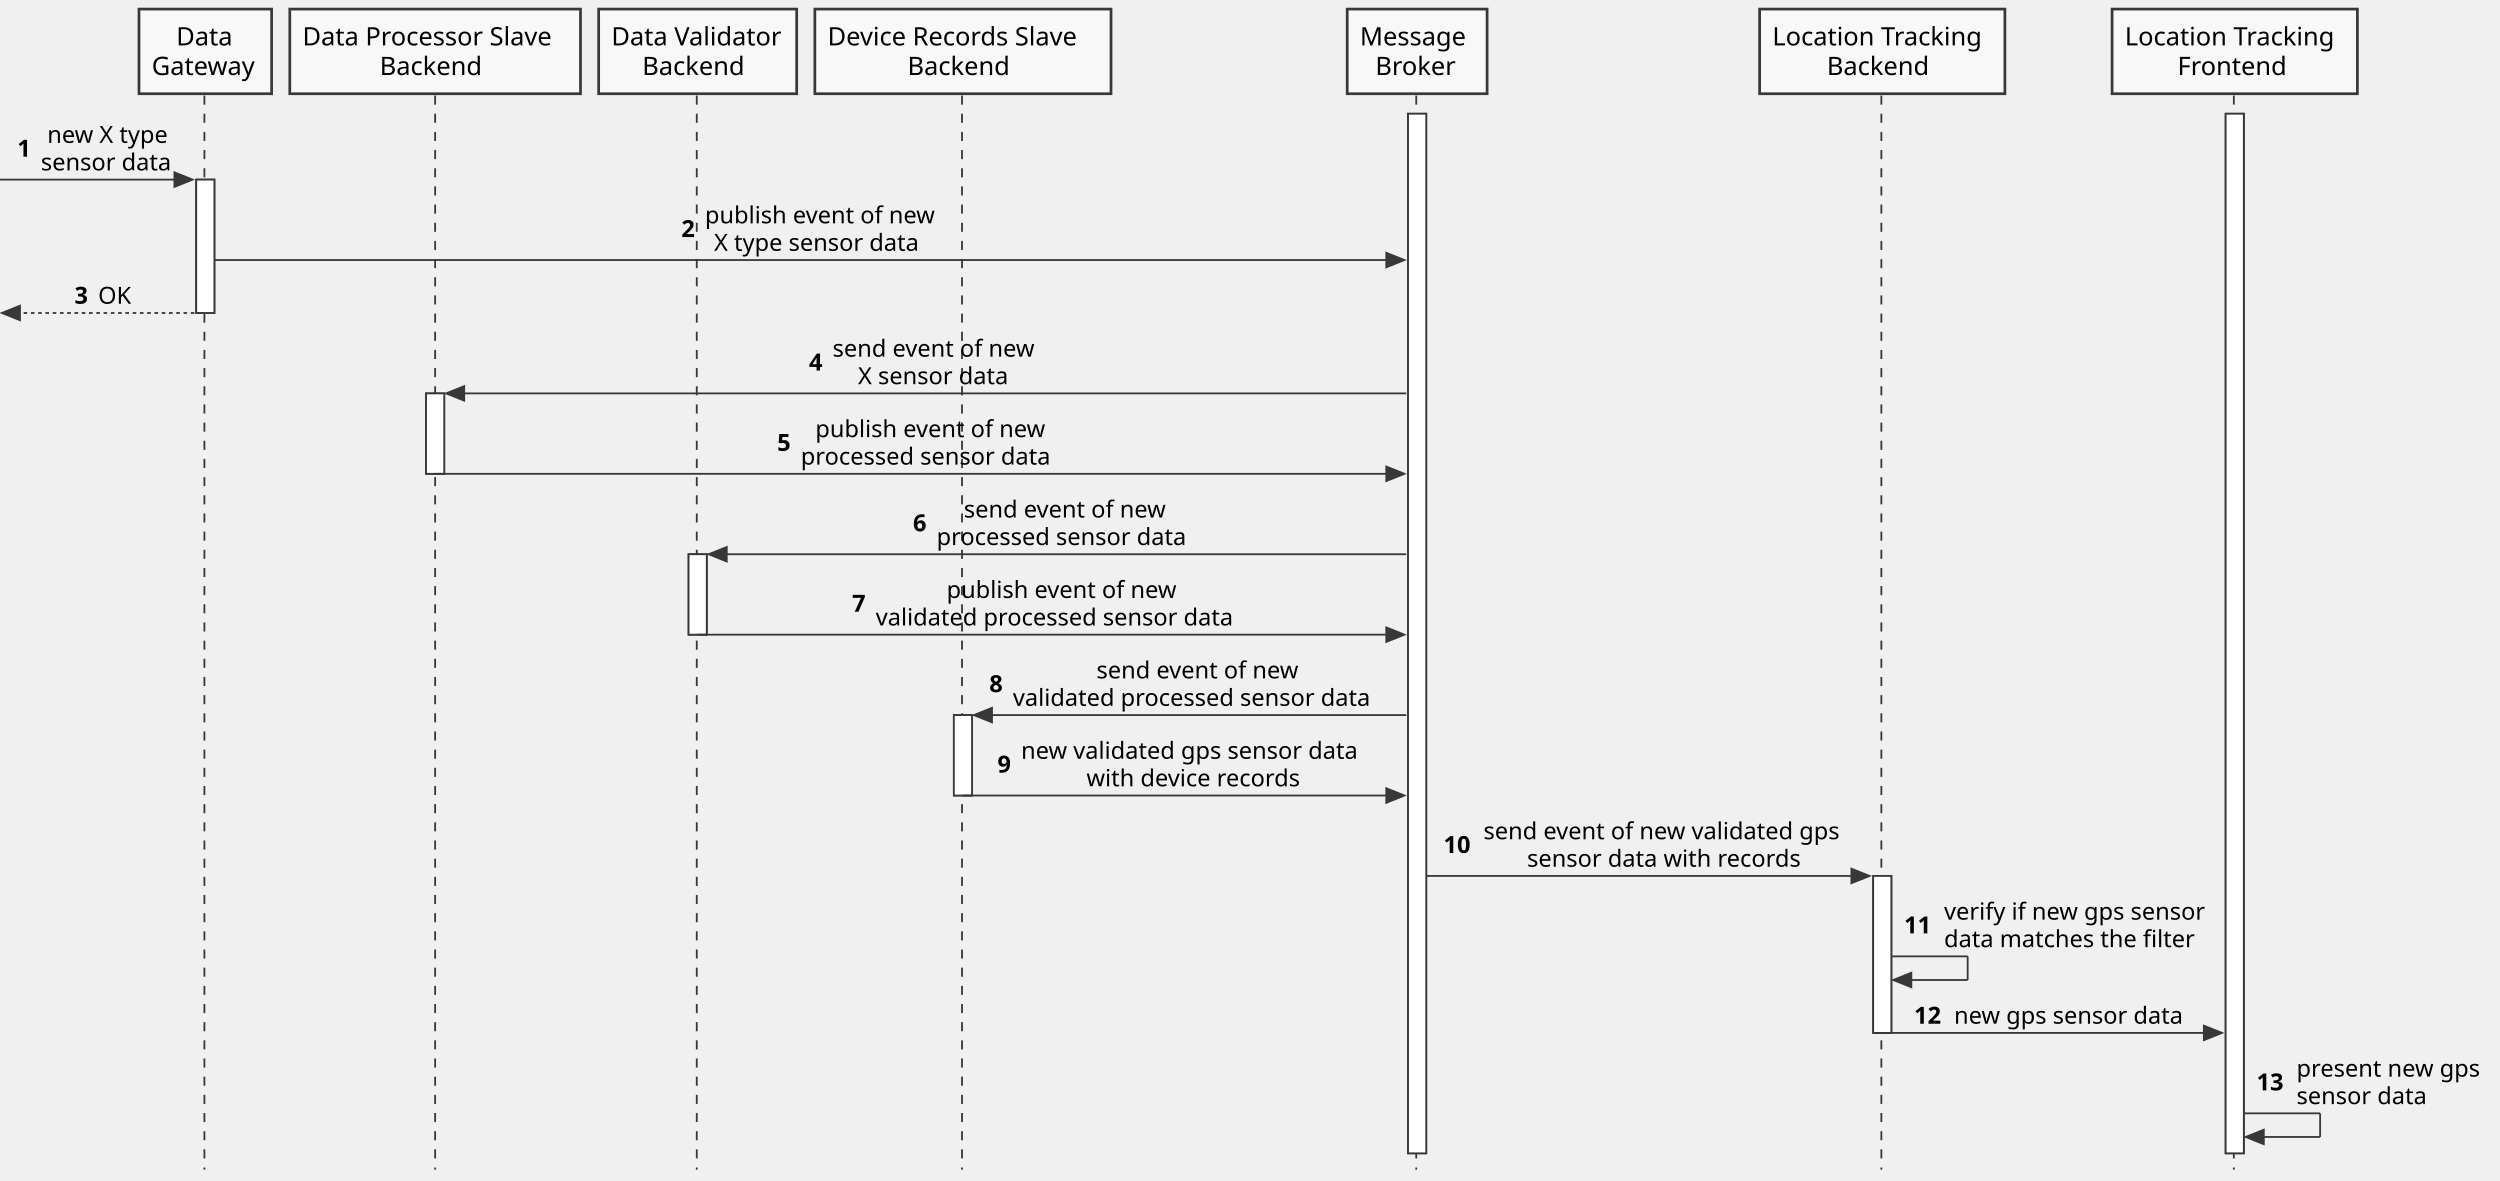
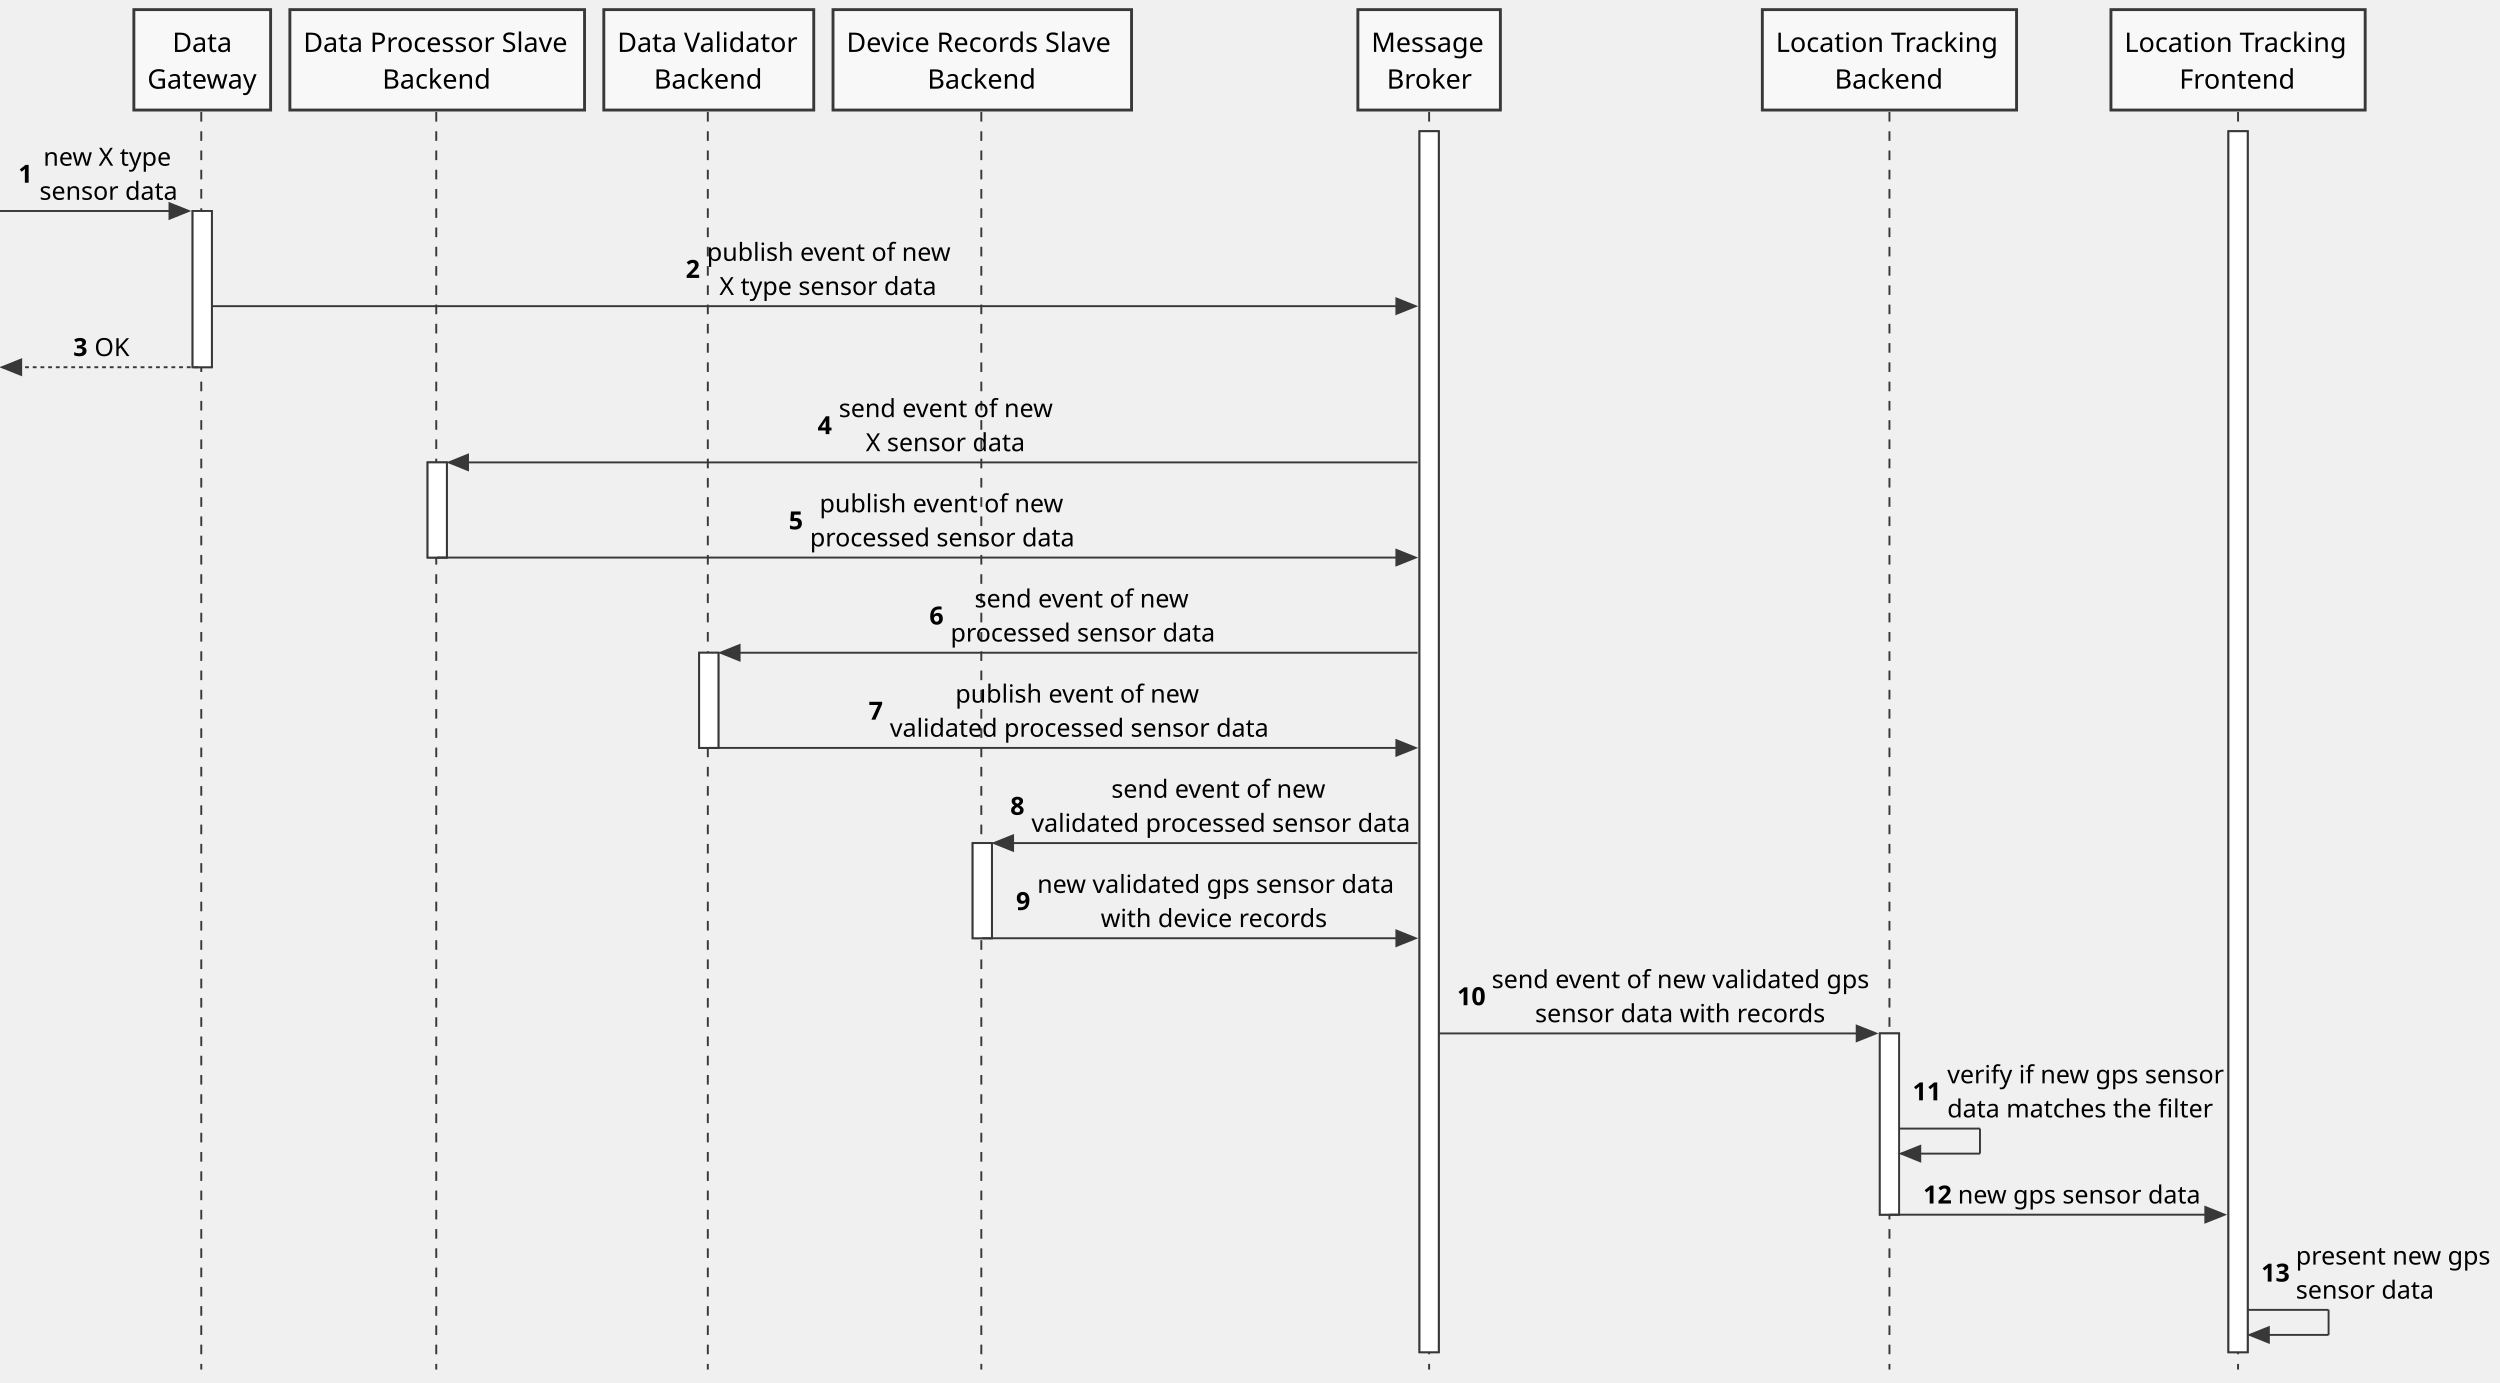
- <svg xmlns="http://www.w3.org/2000/svg" contentScriptType="application/ecmascript" contentStyleType="text/css" height="650px" preserveAspectRatio="none" style="width:1376px;height:650px;background:#FFFFFF;" version="1.1" viewBox="0 0 1376 650" width="1376px" zoomAndPan="magnify">
+ <svg xmlns="http://www.w3.org/2000/svg" contentScriptType="application/ecmascript" contentStyleType="text/css" height="718px" preserveAspectRatio="none" style="width:1298px;height:718px;background:#FFFFFF;" version="1.1" viewBox="0 0 1298 718" width="1298px" zoomAndPan="magnify">
  <defs />
  <g>
-     <rect fill="#FFFFFF" height="73.398" style="stroke:#383838;stroke-width:1.0;" width="10" x="108" y="98.859" />
-     <rect fill="#FFFFFF" height="44.266" style="stroke:#383838;stroke-width:1.0;" width="10" x="234.5" y="216.523" />
-     <rect fill="#FFFFFF" height="44.266" style="stroke:#383838;stroke-width:1.0;" width="10" x="379" y="305.055" />
-     <rect fill="#FFFFFF" height="44.266" style="stroke:#383838;stroke-width:1.0;" width="10" x="525" y="393.586" />
-     <rect fill="#FFFFFF" height="572.188" style="stroke:#383838;stroke-width:1.0;" width="10" x="775" y="62.594" />
-     <rect fill="#FFFFFF" height="86.398" style="stroke:#383838;stroke-width:1.0;" width="10" x="1031" y="482.117" />
-     <rect fill="#FFFFFF" height="572.188" style="stroke:#383838;stroke-width:1.0;" width="10" x="1225" y="62.594" />
-     <line style="stroke:#383838;stroke-width:1.0;stroke-dasharray:5.0,5.0;" x1="112.5" x2="112.5" y1="52.594" y2="643.781" />
-     <line style="stroke:#383838;stroke-width:1.0;stroke-dasharray:5.0,5.0;" x1="239.5" x2="239.5" y1="52.594" y2="643.781" />
-     <line style="stroke:#383838;stroke-width:1.0;stroke-dasharray:5.0,5.0;" x1="383.5" x2="383.5" y1="52.594" y2="643.781" />
-     <line style="stroke:#383838;stroke-width:1.0;stroke-dasharray:5.0,5.0;" x1="529.5" x2="529.5" y1="52.594" y2="643.781" />
-     <line style="stroke:#383838;stroke-width:1.0;stroke-dasharray:5.0,5.0;" x1="779.5" x2="779.5" y1="52.594" y2="643.781" />
-     <line style="stroke:#383838;stroke-width:1.0;stroke-dasharray:5.0,5.0;" x1="1035.5" x2="1035.5" y1="52.594" y2="643.781" />
-     <line style="stroke:#383838;stroke-width:1.0;stroke-dasharray:5.0,5.0;" x1="1229.5" x2="1229.5" y1="52.594" y2="643.781" />
-     <rect fill="#F8F8F8" height="46.594" style="stroke:#383838;stroke-width:1.5;" width="73" x="76.5" y="5" />
-     <text fill="#000000" font-family="sans-serif" font-size="14" lengthAdjust="spacing" textLength="32" x="97" y="24.995">Data</text>
-     <text fill="#000000" font-family="sans-serif" font-size="14" lengthAdjust="spacing" textLength="59" x="83.5" y="41.292">Gateway</text>
-     <rect fill="#F8F8F8" height="46.594" style="stroke:#383838;stroke-width:1.5;" width="160" x="159.5" y="5" />
-     <text fill="#000000" font-family="sans-serif" font-size="14" lengthAdjust="spacing" textLength="146" x="166.5" y="24.995">Data Processor Slave</text>
-     <text fill="#000000" font-family="sans-serif" font-size="14" lengthAdjust="spacing" textLength="61" x="209" y="41.292">Backend</text>
-     <rect fill="#F8F8F8" height="46.594" style="stroke:#383838;stroke-width:1.5;" width="109" x="329.5" y="5" />
-     <text fill="#000000" font-family="sans-serif" font-size="14" lengthAdjust="spacing" textLength="95" x="336.5" y="24.995">Data Validator</text>
-     <text fill="#000000" font-family="sans-serif" font-size="14" lengthAdjust="spacing" textLength="61" x="353.5" y="41.292">Backend</text>
-     <rect fill="#F8F8F8" height="46.594" style="stroke:#383838;stroke-width:1.5;" width="163" x="448.5" y="5" />
-     <text fill="#000000" font-family="sans-serif" font-size="14" lengthAdjust="spacing" textLength="149" x="455.5" y="24.995">Device Records Slave</text>
-     <text fill="#000000" font-family="sans-serif" font-size="14" lengthAdjust="spacing" textLength="61" x="499.5" y="41.292">Backend</text>
-     <rect fill="#F8F8F8" height="46.594" style="stroke:#383838;stroke-width:1.5;" width="77" x="741.5" y="5" />
-     <text fill="#000000" font-family="sans-serif" font-size="14" lengthAdjust="spacing" textLength="63" x="748.5" y="24.995">Message</text>
-     <text fill="#000000" font-family="sans-serif" font-size="14" lengthAdjust="spacing" textLength="46" x="757" y="41.292">Broker</text>
-     <rect fill="#F8F8F8" height="46.594" style="stroke:#383838;stroke-width:1.5;" width="135" x="968.5" y="5" />
-     <text fill="#000000" font-family="sans-serif" font-size="14" lengthAdjust="spacing" textLength="121" x="975.5" y="24.995">Location Tracking</text>
-     <text fill="#000000" font-family="sans-serif" font-size="14" lengthAdjust="spacing" textLength="61" x="1005.5" y="41.292">Backend</text>
-     <rect fill="#F8F8F8" height="46.594" style="stroke:#383838;stroke-width:1.5;" width="135" x="1162.5" y="5" />
-     <text fill="#000000" font-family="sans-serif" font-size="14" lengthAdjust="spacing" textLength="121" x="1169.5" y="24.995">Location Tracking</text>
-     <text fill="#000000" font-family="sans-serif" font-size="14" lengthAdjust="spacing" textLength="63" x="1198.5" y="41.292">Frontend</text>
-     <rect fill="#FFFFFF" height="73.398" style="stroke:#383838;stroke-width:1.0;" width="10" x="108" y="98.859" />
-     <rect fill="#FFFFFF" height="44.266" style="stroke:#383838;stroke-width:1.0;" width="10" x="234.5" y="216.523" />
-     <rect fill="#FFFFFF" height="44.266" style="stroke:#383838;stroke-width:1.0;" width="10" x="379" y="305.055" />
-     <rect fill="#FFFFFF" height="44.266" style="stroke:#383838;stroke-width:1.0;" width="10" x="525" y="393.586" />
-     <rect fill="#FFFFFF" height="572.188" style="stroke:#383838;stroke-width:1.0;" width="10" x="775" y="62.594" />
-     <rect fill="#FFFFFF" height="86.398" style="stroke:#383838;stroke-width:1.0;" width="10" x="1031" y="482.117" />
-     <rect fill="#FFFFFF" height="572.188" style="stroke:#383838;stroke-width:1.0;" width="10" x="1225" y="62.594" />
-     <polygon fill="#383838" points="96,94.859,106,98.859,96,102.859" style="stroke:#383838;stroke-width:1.0;" />
-     <line style="stroke:#383838;stroke-width:1.0;" x1="0" x2="102" y1="98.859" y2="98.859" />
-     <text fill="#000000" font-family="sans-serif" font-size="13" font-weight="bold" lengthAdjust="spacing" textLength="9" x="9.5" y="86.227">1</text>
-     <text fill="#000000" font-family="sans-serif" font-size="13" lengthAdjust="spacing" textLength="69" x="26" y="78.661">new X type</text>
-     <text fill="#000000" font-family="sans-serif" font-size="13" lengthAdjust="spacing" textLength="76" x="22.5" y="93.793">sensor data</text>
-     <polygon fill="#383838" points="763,139.125,773,143.125,763,147.125" style="stroke:#383838;stroke-width:1.0;" />
-     <line style="stroke:#383838;stroke-width:1.0;" x1="118" x2="769" y1="143.125" y2="143.125" />
-     <text fill="#000000" font-family="sans-serif" font-size="13" font-weight="bold" lengthAdjust="spacing" textLength="9" x="375" y="130.493">2</text>
-     <text fill="#000000" font-family="sans-serif" font-size="13" lengthAdjust="spacing" textLength="130" x="388" y="122.926">publish event of new</text>
-     <text fill="#000000" font-family="sans-serif" font-size="13" lengthAdjust="spacing" textLength="120" x="393" y="138.059">X type sensor data</text>
-     <polygon fill="#383838" points="11,168.258,1,172.258,11,176.258" style="stroke:#383838;stroke-width:1.0;" />
-     <line style="stroke:#383838;stroke-width:1.0;stroke-dasharray:2.0,2.0;" x1="5" x2="112" y1="172.258" y2="172.258" />
-     <text fill="#000000" font-family="sans-serif" font-size="13" font-weight="bold" lengthAdjust="spacing" textLength="9" x="41" y="167.192">3</text>
-     <text fill="#000000" font-family="sans-serif" font-size="13" lengthAdjust="spacing" textLength="18" x="54" y="167.192">OK</text>
-     <polygon fill="#383838" points="255.5,212.523,245.5,216.523,255.5,220.523" style="stroke:#383838;stroke-width:1.0;" />
-     <line style="stroke:#383838;stroke-width:1.0;" x1="249.5" x2="774" y1="216.523" y2="216.523" />
-     <text fill="#000000" font-family="sans-serif" font-size="13" font-weight="bold" lengthAdjust="spacing" textLength="9" x="445.25" y="203.891">4</text>
-     <text fill="#000000" font-family="sans-serif" font-size="13" lengthAdjust="spacing" textLength="116" x="458.25" y="196.325">send event of new</text>
-     <text fill="#000000" font-family="sans-serif" font-size="13" lengthAdjust="spacing" textLength="88" x="472.25" y="211.458">X sensor data</text>
-     <polygon fill="#383838" points="763,256.789,773,260.789,763,264.789" style="stroke:#383838;stroke-width:1.0;" />
-     <line style="stroke:#383838;stroke-width:1.0;" x1="239.5" x2="769" y1="260.789" y2="260.789" />
-     <text fill="#000000" font-family="sans-serif" font-size="13" font-weight="bold" lengthAdjust="spacing" textLength="9" x="427.75" y="248.157">5</text>
-     <text fill="#000000" font-family="sans-serif" font-size="13" lengthAdjust="spacing" textLength="130" x="448.75" y="240.59">publish event of new</text>
-     <text fill="#000000" font-family="sans-serif" font-size="13" lengthAdjust="spacing" textLength="146" x="440.75" y="255.723">processed sensor data</text>
-     <polygon fill="#383838" points="400,301.055,390,305.055,400,309.055" style="stroke:#383838;stroke-width:1.0;" />
-     <line style="stroke:#383838;stroke-width:1.0;" x1="394" x2="774" y1="305.055" y2="305.055" />
-     <text fill="#000000" font-family="sans-serif" font-size="13" font-weight="bold" lengthAdjust="spacing" textLength="9" x="502.5" y="292.422">6</text>
-     <text fill="#000000" font-family="sans-serif" font-size="13" lengthAdjust="spacing" textLength="116" x="530.5" y="284.856">send event of new</text>
-     <text fill="#000000" font-family="sans-serif" font-size="13" lengthAdjust="spacing" textLength="146" x="515.5" y="299.989">processed sensor data</text>
-     <polygon fill="#383838" points="763,345.32,773,349.32,763,353.32" style="stroke:#383838;stroke-width:1.0;" />
-     <line style="stroke:#383838;stroke-width:1.0;" x1="384" x2="769" y1="349.32" y2="349.32" />
-     <text fill="#000000" font-family="sans-serif" font-size="13" font-weight="bold" lengthAdjust="spacing" textLength="9" x="469" y="336.688">7</text>
-     <text fill="#000000" font-family="sans-serif" font-size="13" lengthAdjust="spacing" textLength="130" x="521" y="329.122">publish event of new</text>
-     <text fill="#000000" font-family="sans-serif" font-size="13" lengthAdjust="spacing" textLength="208" x="482" y="344.254">validated processed sensor data</text>
-     <polygon fill="#383838" points="546,389.586,536,393.586,546,397.586" style="stroke:#383838;stroke-width:1.0;" />
-     <line style="stroke:#383838;stroke-width:1.0;" x1="540" x2="774" y1="393.586" y2="393.586" />
-     <text fill="#000000" font-family="sans-serif" font-size="13" font-weight="bold" lengthAdjust="spacing" textLength="9" x="544.5" y="380.954">8</text>
-     <text fill="#000000" font-family="sans-serif" font-size="13" lengthAdjust="spacing" textLength="116" x="603.5" y="373.387">send event of new</text>
-     <text fill="#000000" font-family="sans-serif" font-size="13" lengthAdjust="spacing" textLength="208" x="557.5" y="388.52">validated processed sensor data</text>
-     <polygon fill="#383838" points="763,433.852,773,437.852,763,441.852" style="stroke:#383838;stroke-width:1.0;" />
-     <line style="stroke:#383838;stroke-width:1.0;" x1="530" x2="769" y1="437.852" y2="437.852" />
-     <text fill="#000000" font-family="sans-serif" font-size="13" font-weight="bold" lengthAdjust="spacing" textLength="9" x="549" y="425.219">9</text>
-     <text fill="#000000" font-family="sans-serif" font-size="13" lengthAdjust="spacing" textLength="194" x="562" y="417.653">new validated gps sensor data</text>
-     <text fill="#000000" font-family="sans-serif" font-size="13" lengthAdjust="spacing" textLength="122" x="598" y="432.786">with device records</text>
-     <polygon fill="#383838" points="1019,478.117,1029,482.117,1019,486.117" style="stroke:#383838;stroke-width:1.0;" />
-     <line style="stroke:#383838;stroke-width:1.0;" x1="785" x2="1025" y1="482.117" y2="482.117" />
-     <text fill="#000000" font-family="sans-serif" font-size="13" font-weight="bold" lengthAdjust="spacing" textLength="18" x="794.5" y="469.485">10</text>
-     <text fill="#000000" font-family="sans-serif" font-size="13" lengthAdjust="spacing" textLength="205" x="816.5" y="461.918">send event of new validated gps</text>
-     <text fill="#000000" font-family="sans-serif" font-size="13" lengthAdjust="spacing" textLength="157" x="840.5" y="477.051">sensor data with records</text>
-     <line style="stroke:#383838;stroke-width:1.0;" x1="1041" x2="1083" y1="526.383" y2="526.383" />
-     <line style="stroke:#383838;stroke-width:1.0;" x1="1083" x2="1083" y1="526.383" y2="539.383" />
-     <line style="stroke:#383838;stroke-width:1.0;" x1="1042" x2="1083" y1="539.383" y2="539.383" />
-     <polygon fill="#383838" points="1052,535.383,1042,539.383,1052,543.383" style="stroke:#383838;stroke-width:1.0;" />
-     <text fill="#000000" font-family="sans-serif" font-size="13" font-weight="bold" lengthAdjust="spacing" textLength="18" x="1048" y="513.75">11</text>
-     <text fill="#000000" font-family="sans-serif" font-size="13" lengthAdjust="spacing" textLength="148" x="1070" y="506.184">verify if new gps sensor</text>
-     <text fill="#000000" font-family="sans-serif" font-size="13" lengthAdjust="spacing" textLength="146" x="1070" y="521.317">data matches the filter</text>
-     <polygon fill="#383838" points="1213,564.516,1223,568.516,1213,572.516" style="stroke:#383838;stroke-width:1.0;" />
-     <line style="stroke:#383838;stroke-width:1.0;" x1="1036" x2="1219" y1="568.516" y2="568.516" />
-     <text fill="#000000" font-family="sans-serif" font-size="13" font-weight="bold" lengthAdjust="spacing" textLength="18" x="1053.5" y="563.45">12</text>
-     <text fill="#000000" font-family="sans-serif" font-size="13" lengthAdjust="spacing" textLength="132" x="1075.5" y="563.45">new gps sensor data</text>
-     <line style="stroke:#383838;stroke-width:1.0;" x1="1235" x2="1277" y1="612.781" y2="612.781" />
-     <line style="stroke:#383838;stroke-width:1.0;" x1="1277" x2="1277" y1="612.781" y2="625.781" />
-     <line style="stroke:#383838;stroke-width:1.0;" x1="1236" x2="1277" y1="625.781" y2="625.781" />
-     <polygon fill="#383838" points="1246,621.781,1236,625.781,1246,629.781" style="stroke:#383838;stroke-width:1.0;" />
-     <text fill="#000000" font-family="sans-serif" font-size="13" font-weight="bold" lengthAdjust="spacing" textLength="18" x="1242" y="600.149">13</text>
-     <text fill="#000000" font-family="sans-serif" font-size="13" lengthAdjust="spacing" textLength="105" x="1264" y="592.582">present new gps</text>
-     <text fill="#000000" font-family="sans-serif" font-size="13" lengthAdjust="spacing" textLength="76" x="1264" y="607.715">sensor data</text>
+     <rect fill="#FFFFFF" height="81.118" style="stroke:#383838;stroke-width:1.0;" width="10" x="100" y="109.548" />
+     <rect fill="#FFFFFF" height="49.412" style="stroke:#383838;stroke-width:1.0;" width="10" x="222" y="240.078" />
+     <rect fill="#FFFFFF" height="49.412" style="stroke:#383838;stroke-width:1.0;" width="10" x="363" y="338.902" />
+     <rect fill="#FFFFFF" height="49.412" style="stroke:#383838;stroke-width:1.0;" width="10" x="505" y="437.726" />
+     <rect fill="#FFFFFF" height="633.944" style="stroke:#383838;stroke-width:1.0;" width="10" x="737" y="68.136" />
+     <rect fill="#FFFFFF" height="94.118" style="stroke:#383838;stroke-width:1.0;" width="10" x="976" y="536.55" />
+     <rect fill="#FFFFFF" height="633.944" style="stroke:#383838;stroke-width:1.0;" width="10" x="1157" y="68.136" />
+     <line style="stroke:#383838;stroke-width:1.0;stroke-dasharray:5.0,5.0;" x1="104.5" x2="104.5" y1="58.136" y2="711.08" />
+     <line style="stroke:#383838;stroke-width:1.0;stroke-dasharray:5.0,5.0;" x1="226.5" x2="226.5" y1="58.136" y2="711.08" />
+     <line style="stroke:#383838;stroke-width:1.0;stroke-dasharray:5.0,5.0;" x1="367.5" x2="367.5" y1="58.136" y2="711.08" />
+     <line style="stroke:#383838;stroke-width:1.0;stroke-dasharray:5.0,5.0;" x1="509.5" x2="509.5" y1="58.136" y2="711.08" />
+     <line style="stroke:#383838;stroke-width:1.0;stroke-dasharray:5.0,5.0;" x1="742" x2="742" y1="58.136" y2="711.08" />
+     <line style="stroke:#383838;stroke-width:1.0;stroke-dasharray:5.0,5.0;" x1="981" x2="981" y1="58.136" y2="711.08" />
+     <line style="stroke:#383838;stroke-width:1.0;stroke-dasharray:5.0,5.0;" x1="1162" x2="1162" y1="58.136" y2="711.08" />
+     <rect fill="#F8F8F8" height="52.136" style="stroke:#383838;stroke-width:1.5;" width="71" x="69.5" y="5" />
+     <text fill="#000000" font-family="sans-serif" font-size="14" lengthAdjust="spacing" textLength="31" x="89.5" y="26.966">Data</text>
+     <text fill="#000000" font-family="sans-serif" font-size="14" lengthAdjust="spacing" textLength="57" x="76.5" y="46.034">Gateway</text>
+     <rect fill="#F8F8F8" height="52.136" style="stroke:#383838;stroke-width:1.5;" width="153" x="150.5" y="5" />
+     <text fill="#000000" font-family="sans-serif" font-size="14" lengthAdjust="spacing" textLength="139" x="157.5" y="26.966">Data Processor Slave</text>
+     <text fill="#000000" font-family="sans-serif" font-size="14" lengthAdjust="spacing" textLength="57" x="198.5" y="46.034">Backend</text>
+     <rect fill="#F8F8F8" height="52.136" style="stroke:#383838;stroke-width:1.5;" width="109" x="313.5" y="5" />
+     <text fill="#000000" font-family="sans-serif" font-size="14" lengthAdjust="spacing" textLength="95" x="320.5" y="26.966">Data Validator</text>
+     <text fill="#000000" font-family="sans-serif" font-size="14" lengthAdjust="spacing" textLength="57" x="339.5" y="46.034">Backend</text>
+     <rect fill="#F8F8F8" height="52.136" style="stroke:#383838;stroke-width:1.5;" width="155" x="432.5" y="5" />
+     <text fill="#000000" font-family="sans-serif" font-size="14" lengthAdjust="spacing" textLength="141" x="439.5" y="26.966">Device Records Slave</text>
+     <text fill="#000000" font-family="sans-serif" font-size="14" lengthAdjust="spacing" textLength="57" x="481.5" y="46.034">Backend</text>
+     <rect fill="#F8F8F8" height="52.136" style="stroke:#383838;stroke-width:1.5;" width="74" x="705" y="5" />
+     <text fill="#000000" font-family="sans-serif" font-size="14" lengthAdjust="spacing" textLength="60" x="712" y="26.966">Message</text>
+     <text fill="#000000" font-family="sans-serif" font-size="14" lengthAdjust="spacing" textLength="44" x="720" y="46.034">Broker</text>
+     <rect fill="#F8F8F8" height="52.136" style="stroke:#383838;stroke-width:1.5;" width="132" x="915" y="5" />
+     <text fill="#000000" font-family="sans-serif" font-size="14" lengthAdjust="spacing" textLength="118" x="922" y="26.966">Location Tracking</text>
+     <text fill="#000000" font-family="sans-serif" font-size="14" lengthAdjust="spacing" textLength="57" x="952.5" y="46.034">Backend</text>
+     <rect fill="#F8F8F8" height="52.136" style="stroke:#383838;stroke-width:1.5;" width="132" x="1096" y="5" />
+     <text fill="#000000" font-family="sans-serif" font-size="14" lengthAdjust="spacing" textLength="118" x="1103" y="26.966">Location Tracking</text>
+     <text fill="#000000" font-family="sans-serif" font-size="14" lengthAdjust="spacing" textLength="61" x="1131.5" y="46.034">Frontend</text>
+     <rect fill="#FFFFFF" height="81.118" style="stroke:#383838;stroke-width:1.0;" width="10" x="100" y="109.548" />
+     <rect fill="#FFFFFF" height="49.412" style="stroke:#383838;stroke-width:1.0;" width="10" x="222" y="240.078" />
+     <rect fill="#FFFFFF" height="49.412" style="stroke:#383838;stroke-width:1.0;" width="10" x="363" y="338.902" />
+     <rect fill="#FFFFFF" height="49.412" style="stroke:#383838;stroke-width:1.0;" width="10" x="505" y="437.726" />
+     <rect fill="#FFFFFF" height="633.944" style="stroke:#383838;stroke-width:1.0;" width="10" x="737" y="68.136" />
+     <rect fill="#FFFFFF" height="94.118" style="stroke:#383838;stroke-width:1.0;" width="10" x="976" y="536.55" />
+     <rect fill="#FFFFFF" height="633.944" style="stroke:#383838;stroke-width:1.0;" width="10" x="1157" y="68.136" />
+     <polygon fill="#383838" points="88,105.548,98,109.548,88,113.548" style="stroke:#383838;stroke-width:1.0;" />
+     <line style="stroke:#383838;stroke-width:1.0;" x1="0" x2="94" y1="109.548" y2="109.548" />
+     <text fill="#000000" font-family="sans-serif" font-size="13" font-weight="bold" lengthAdjust="spacing" textLength="7" x="9.5" y="94.886">1</text>
+     <text fill="#000000" font-family="sans-serif" font-size="13" lengthAdjust="spacing" textLength="66" x="22.5" y="86.033">new X type</text>
+     <text fill="#000000" font-family="sans-serif" font-size="13" lengthAdjust="spacing" textLength="70" x="20.5" y="103.739">sensor data</text>
+     <polygon fill="#383838" points="725,154.96,735,158.96,725,162.96" style="stroke:#383838;stroke-width:1.0;" />
+     <line style="stroke:#383838;stroke-width:1.0;" x1="110" x2="731" y1="158.96" y2="158.96" />
+     <text fill="#000000" font-family="sans-serif" font-size="13" font-weight="bold" lengthAdjust="spacing" textLength="7" x="356" y="144.298">2</text>
+     <text fill="#000000" font-family="sans-serif" font-size="13" lengthAdjust="spacing" textLength="124" x="367" y="135.445">publish event of new</text>
+     <text fill="#000000" font-family="sans-serif" font-size="13" lengthAdjust="spacing" textLength="111" x="373.5" y="153.151">X type sensor data</text>
+     <polygon fill="#383838" points="11,186.666,1,190.666,11,194.666" style="stroke:#383838;stroke-width:1.0;" />
+     <line style="stroke:#383838;stroke-width:1.0;stroke-dasharray:2.0,2.0;" x1="5" x2="104" y1="190.666" y2="190.666" />
+     <text fill="#000000" font-family="sans-serif" font-size="13" font-weight="bold" lengthAdjust="spacing" textLength="7" x="38" y="184.857">3</text>
+     <text fill="#000000" font-family="sans-serif" font-size="13" lengthAdjust="spacing" textLength="18" x="49" y="184.857">OK</text>
+     <polygon fill="#383838" points="243,236.078,233,240.078,243,244.078" style="stroke:#383838;stroke-width:1.0;" />
+     <line style="stroke:#383838;stroke-width:1.0;" x1="237" x2="736" y1="240.078" y2="240.078" />
+     <text fill="#000000" font-family="sans-serif" font-size="13" font-weight="bold" lengthAdjust="spacing" textLength="7" x="424.5" y="225.416">4</text>
+     <text fill="#000000" font-family="sans-serif" font-size="13" lengthAdjust="spacing" textLength="109" x="435.5" y="216.563">send event of new</text>
+     <text fill="#000000" font-family="sans-serif" font-size="13" lengthAdjust="spacing" textLength="81" x="449.5" y="234.269">X sensor data</text>
+     <polygon fill="#383838" points="725,285.49,735,289.49,725,293.49" style="stroke:#383838;stroke-width:1.0;" />
+     <line style="stroke:#383838;stroke-width:1.0;" x1="227" x2="731" y1="289.49" y2="289.49" />
+     <text fill="#000000" font-family="sans-serif" font-size="13" font-weight="bold" lengthAdjust="spacing" textLength="7" x="409.5" y="274.828">5</text>
+     <text fill="#000000" font-family="sans-serif" font-size="13" lengthAdjust="spacing" textLength="124" x="425.5" y="265.975">publish event of new</text>
+     <text fill="#000000" font-family="sans-serif" font-size="13" lengthAdjust="spacing" textLength="134" x="420.5" y="283.681">processed sensor data</text>
+     <polygon fill="#383838" points="384,334.902,374,338.902,384,342.902" style="stroke:#383838;stroke-width:1.0;" />
+     <line style="stroke:#383838;stroke-width:1.0;" x1="378" x2="736" y1="338.902" y2="338.902" />
+     <text fill="#000000" font-family="sans-serif" font-size="13" font-weight="bold" lengthAdjust="spacing" textLength="7" x="482.5" y="324.24">6</text>
+     <text fill="#000000" font-family="sans-serif" font-size="13" lengthAdjust="spacing" textLength="109" x="506" y="315.387">send event of new</text>
+     <text fill="#000000" font-family="sans-serif" font-size="13" lengthAdjust="spacing" textLength="134" x="493.5" y="333.093">processed sensor data</text>
+     <polygon fill="#383838" points="725,384.314,735,388.314,725,392.314" style="stroke:#383838;stroke-width:1.0;" />
+     <line style="stroke:#383838;stroke-width:1.0;" x1="368" x2="731" y1="388.314" y2="388.314" />
+     <text fill="#000000" font-family="sans-serif" font-size="13" font-weight="bold" lengthAdjust="spacing" textLength="7" x="451" y="373.652">7</text>
+     <text fill="#000000" font-family="sans-serif" font-size="13" lengthAdjust="spacing" textLength="124" x="496" y="364.799">publish event of new</text>
+     <text fill="#000000" font-family="sans-serif" font-size="13" lengthAdjust="spacing" textLength="192" x="462" y="382.505">validated processed sensor data</text>
+     <polygon fill="#383838" points="526,433.726,516,437.726,526,441.726" style="stroke:#383838;stroke-width:1.0;" />
+     <line style="stroke:#383838;stroke-width:1.0;" x1="520" x2="736" y1="437.726" y2="437.726" />
+     <text fill="#000000" font-family="sans-serif" font-size="13" font-weight="bold" lengthAdjust="spacing" textLength="7" x="524.5" y="423.064">8</text>
+     <text fill="#000000" font-family="sans-serif" font-size="13" lengthAdjust="spacing" textLength="109" x="577" y="414.211">send event of new</text>
+     <text fill="#000000" font-family="sans-serif" font-size="13" lengthAdjust="spacing" textLength="192" x="535.5" y="431.917">validated processed sensor data</text>
+     <polygon fill="#383838" points="725,483.138,735,487.138,725,491.138" style="stroke:#383838;stroke-width:1.0;" />
+     <line style="stroke:#383838;stroke-width:1.0;" x1="510" x2="731" y1="487.138" y2="487.138" />
+     <text fill="#000000" font-family="sans-serif" font-size="13" font-weight="bold" lengthAdjust="spacing" textLength="7" x="527.5" y="472.476">9</text>
+     <text fill="#000000" font-family="sans-serif" font-size="13" lengthAdjust="spacing" textLength="181" x="538.5" y="463.623">new validated gps sensor data</text>
+     <text fill="#000000" font-family="sans-serif" font-size="13" lengthAdjust="spacing" textLength="115" x="571.5" y="481.329">with device records</text>
+     <polygon fill="#383838" points="964,532.55,974,536.55,964,540.55" style="stroke:#383838;stroke-width:1.0;" />
+     <line style="stroke:#383838;stroke-width:1.0;" x1="747" x2="970" y1="536.55" y2="536.55" />
+     <text fill="#000000" font-family="sans-serif" font-size="13" font-weight="bold" lengthAdjust="spacing" textLength="14" x="756.5" y="521.888">10</text>
+     <text fill="#000000" font-family="sans-serif" font-size="13" lengthAdjust="spacing" textLength="192" x="774.5" y="513.035">send event of new validated gps</text>
+     <text fill="#000000" font-family="sans-serif" font-size="13" lengthAdjust="spacing" textLength="147" x="797" y="530.741">sensor data with records</text>
+     <line style="stroke:#383838;stroke-width:1.0;" x1="986" x2="1028" y1="585.962" y2="585.962" />
+     <line style="stroke:#383838;stroke-width:1.0;" x1="1028" x2="1028" y1="585.962" y2="598.962" />
+     <line style="stroke:#383838;stroke-width:1.0;" x1="987" x2="1028" y1="598.962" y2="598.962" />
+     <polygon fill="#383838" points="997,594.962,987,598.962,997,602.962" style="stroke:#383838;stroke-width:1.0;" />
+     <text fill="#000000" font-family="sans-serif" font-size="13" font-weight="bold" lengthAdjust="spacing" textLength="14" x="993" y="571.3">11</text>
+     <text fill="#000000" font-family="sans-serif" font-size="13" lengthAdjust="spacing" textLength="139" x="1011" y="562.447">verify if new gps sensor</text>
+     <text fill="#000000" font-family="sans-serif" font-size="13" lengthAdjust="spacing" textLength="134" x="1011" y="580.153">data matches the filter</text>
+     <polygon fill="#383838" points="1145,626.668,1155,630.668,1145,634.668" style="stroke:#383838;stroke-width:1.0;" />
+     <line style="stroke:#383838;stroke-width:1.0;" x1="981" x2="1151" y1="630.668" y2="630.668" />
+     <text fill="#000000" font-family="sans-serif" font-size="13" font-weight="bold" lengthAdjust="spacing" textLength="14" x="998.5" y="624.859">12</text>
+     <text fill="#000000" font-family="sans-serif" font-size="13" lengthAdjust="spacing" textLength="123" x="1016.5" y="624.859">new gps sensor data</text>
+     <line style="stroke:#383838;stroke-width:1.0;" x1="1167" x2="1209" y1="680.08" y2="680.08" />
+     <line style="stroke:#383838;stroke-width:1.0;" x1="1209" x2="1209" y1="680.08" y2="693.08" />
+     <line style="stroke:#383838;stroke-width:1.0;" x1="1168" x2="1209" y1="693.08" y2="693.08" />
+     <polygon fill="#383838" points="1178,689.08,1168,693.08,1178,697.08" style="stroke:#383838;stroke-width:1.0;" />
+     <text fill="#000000" font-family="sans-serif" font-size="13" font-weight="bold" lengthAdjust="spacing" textLength="14" x="1174" y="665.418">13</text>
+     <text fill="#000000" font-family="sans-serif" font-size="13" lengthAdjust="spacing" textLength="99" x="1192" y="656.565">present new gps</text>
+     <text fill="#000000" font-family="sans-serif" font-size="13" lengthAdjust="spacing" textLength="70" x="1192" y="674.271">sensor data</text>
  </g>
</svg>
